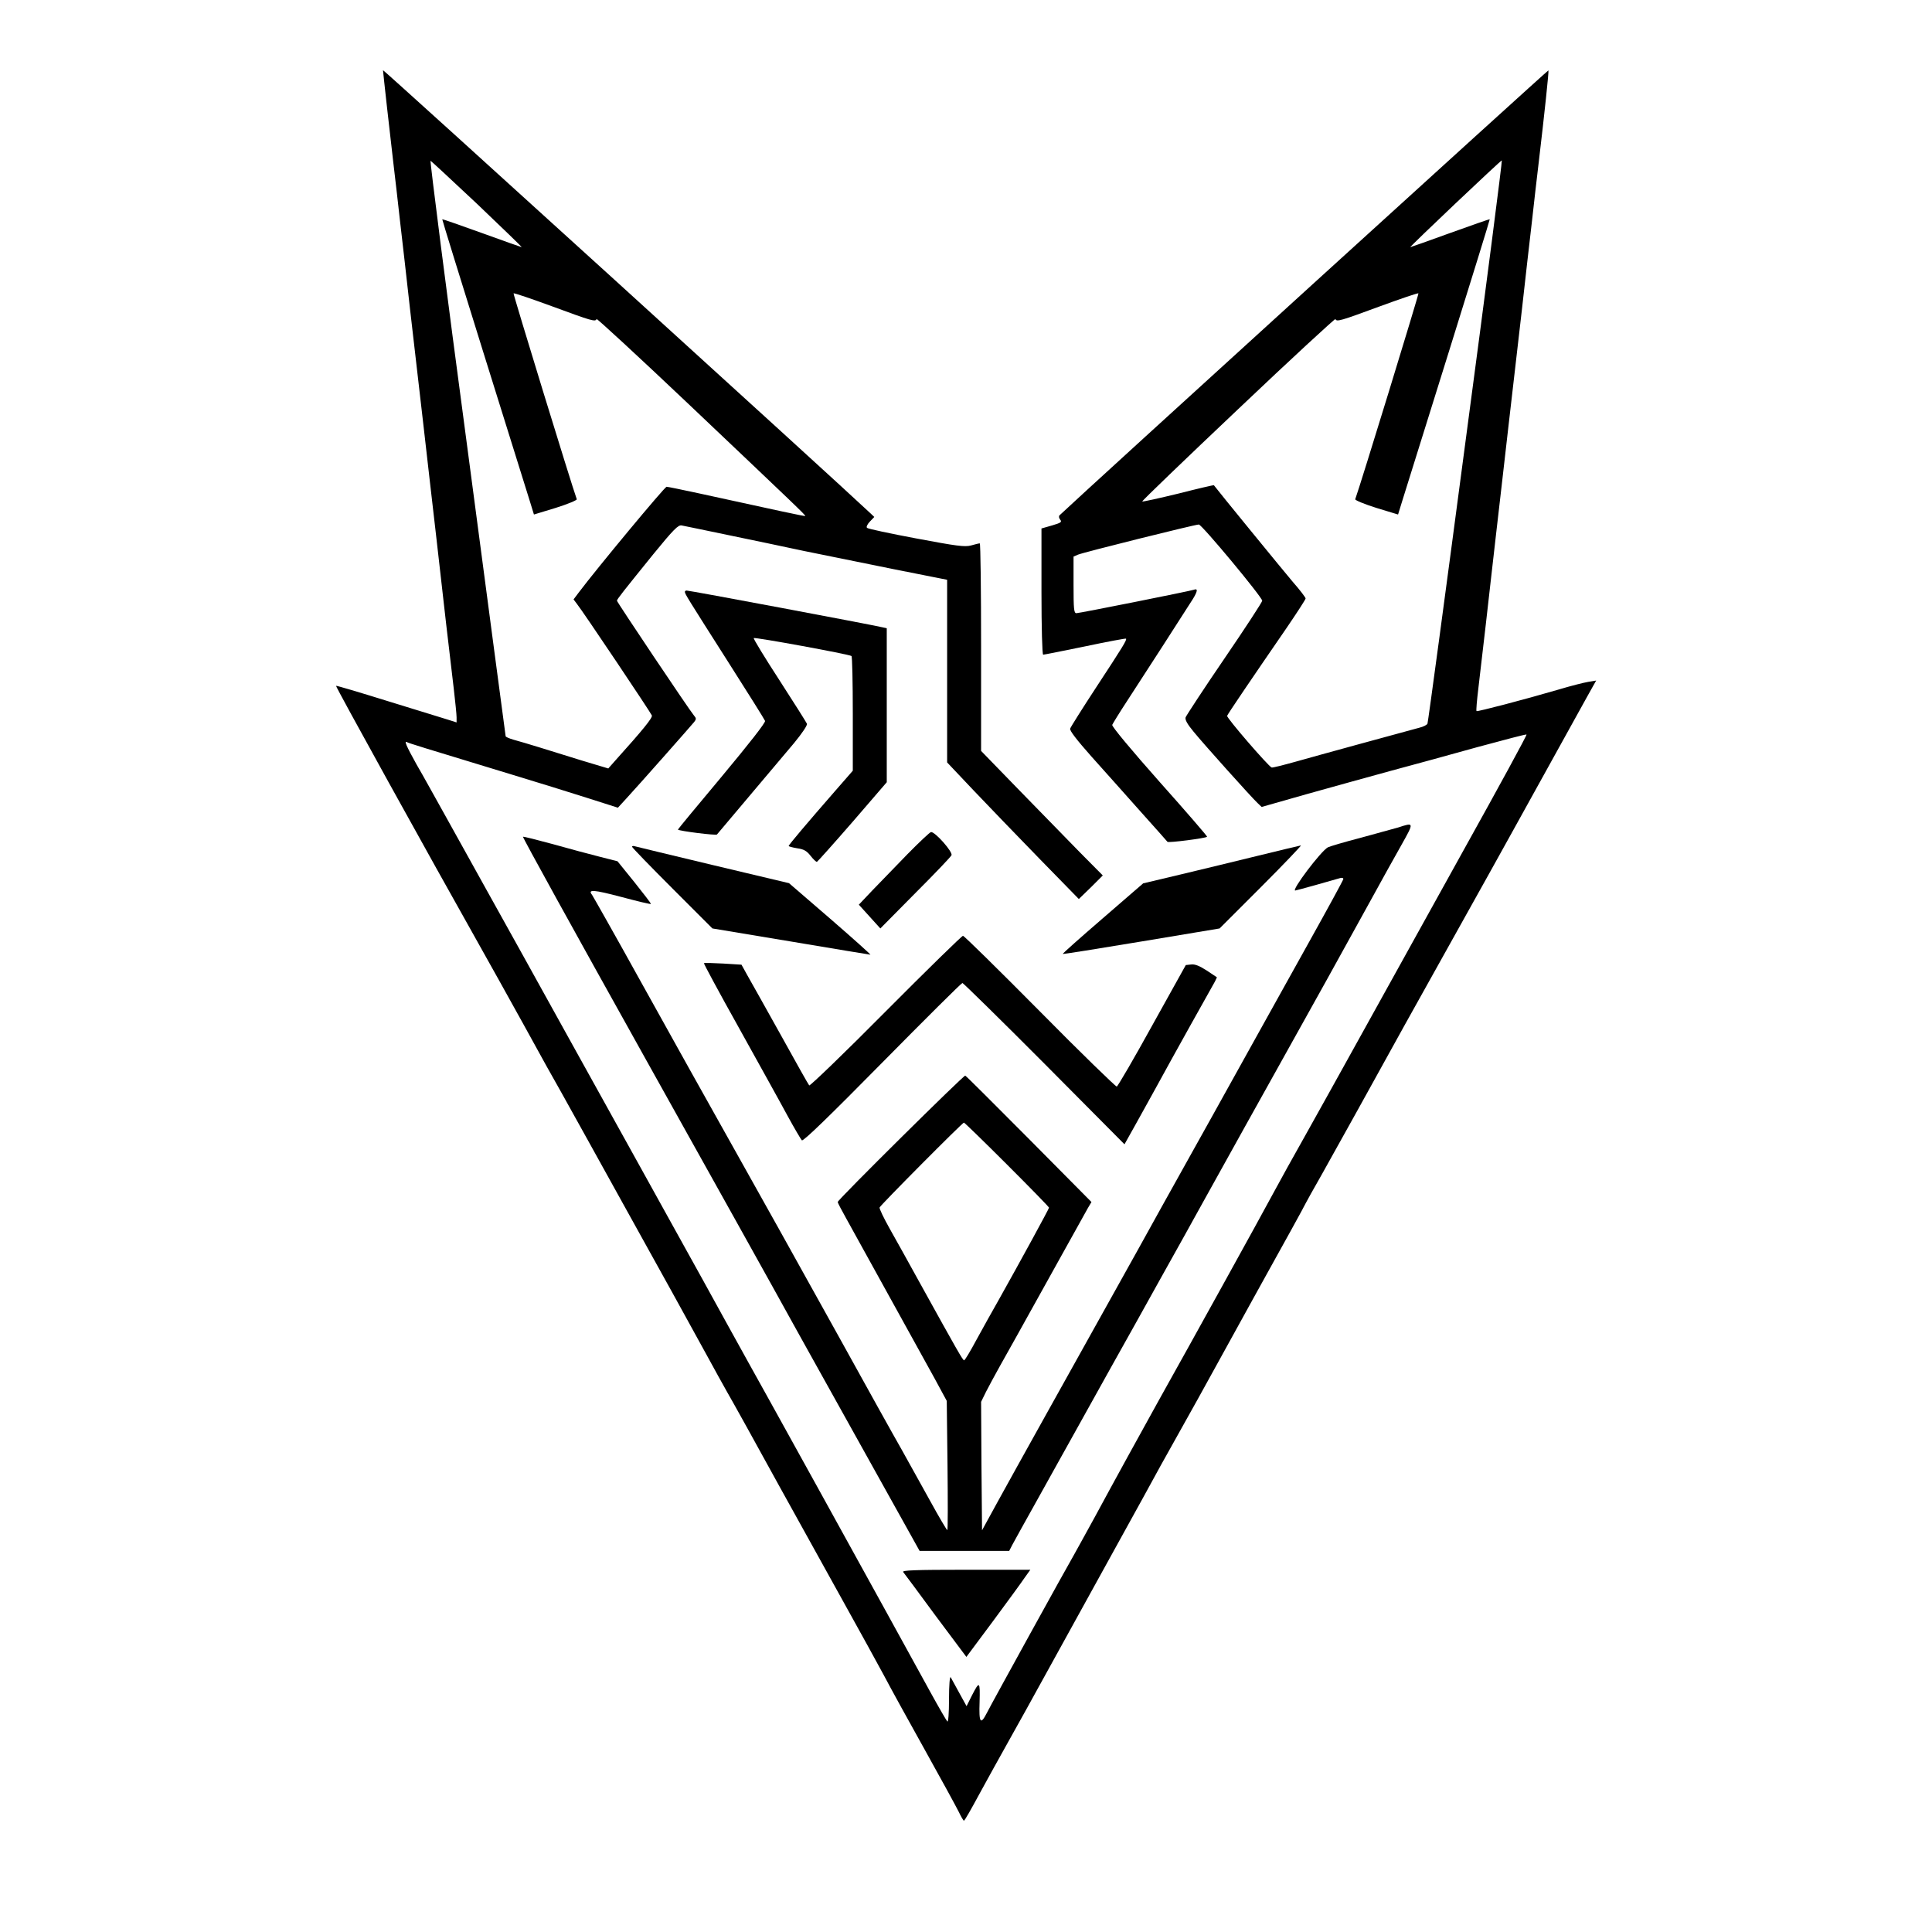
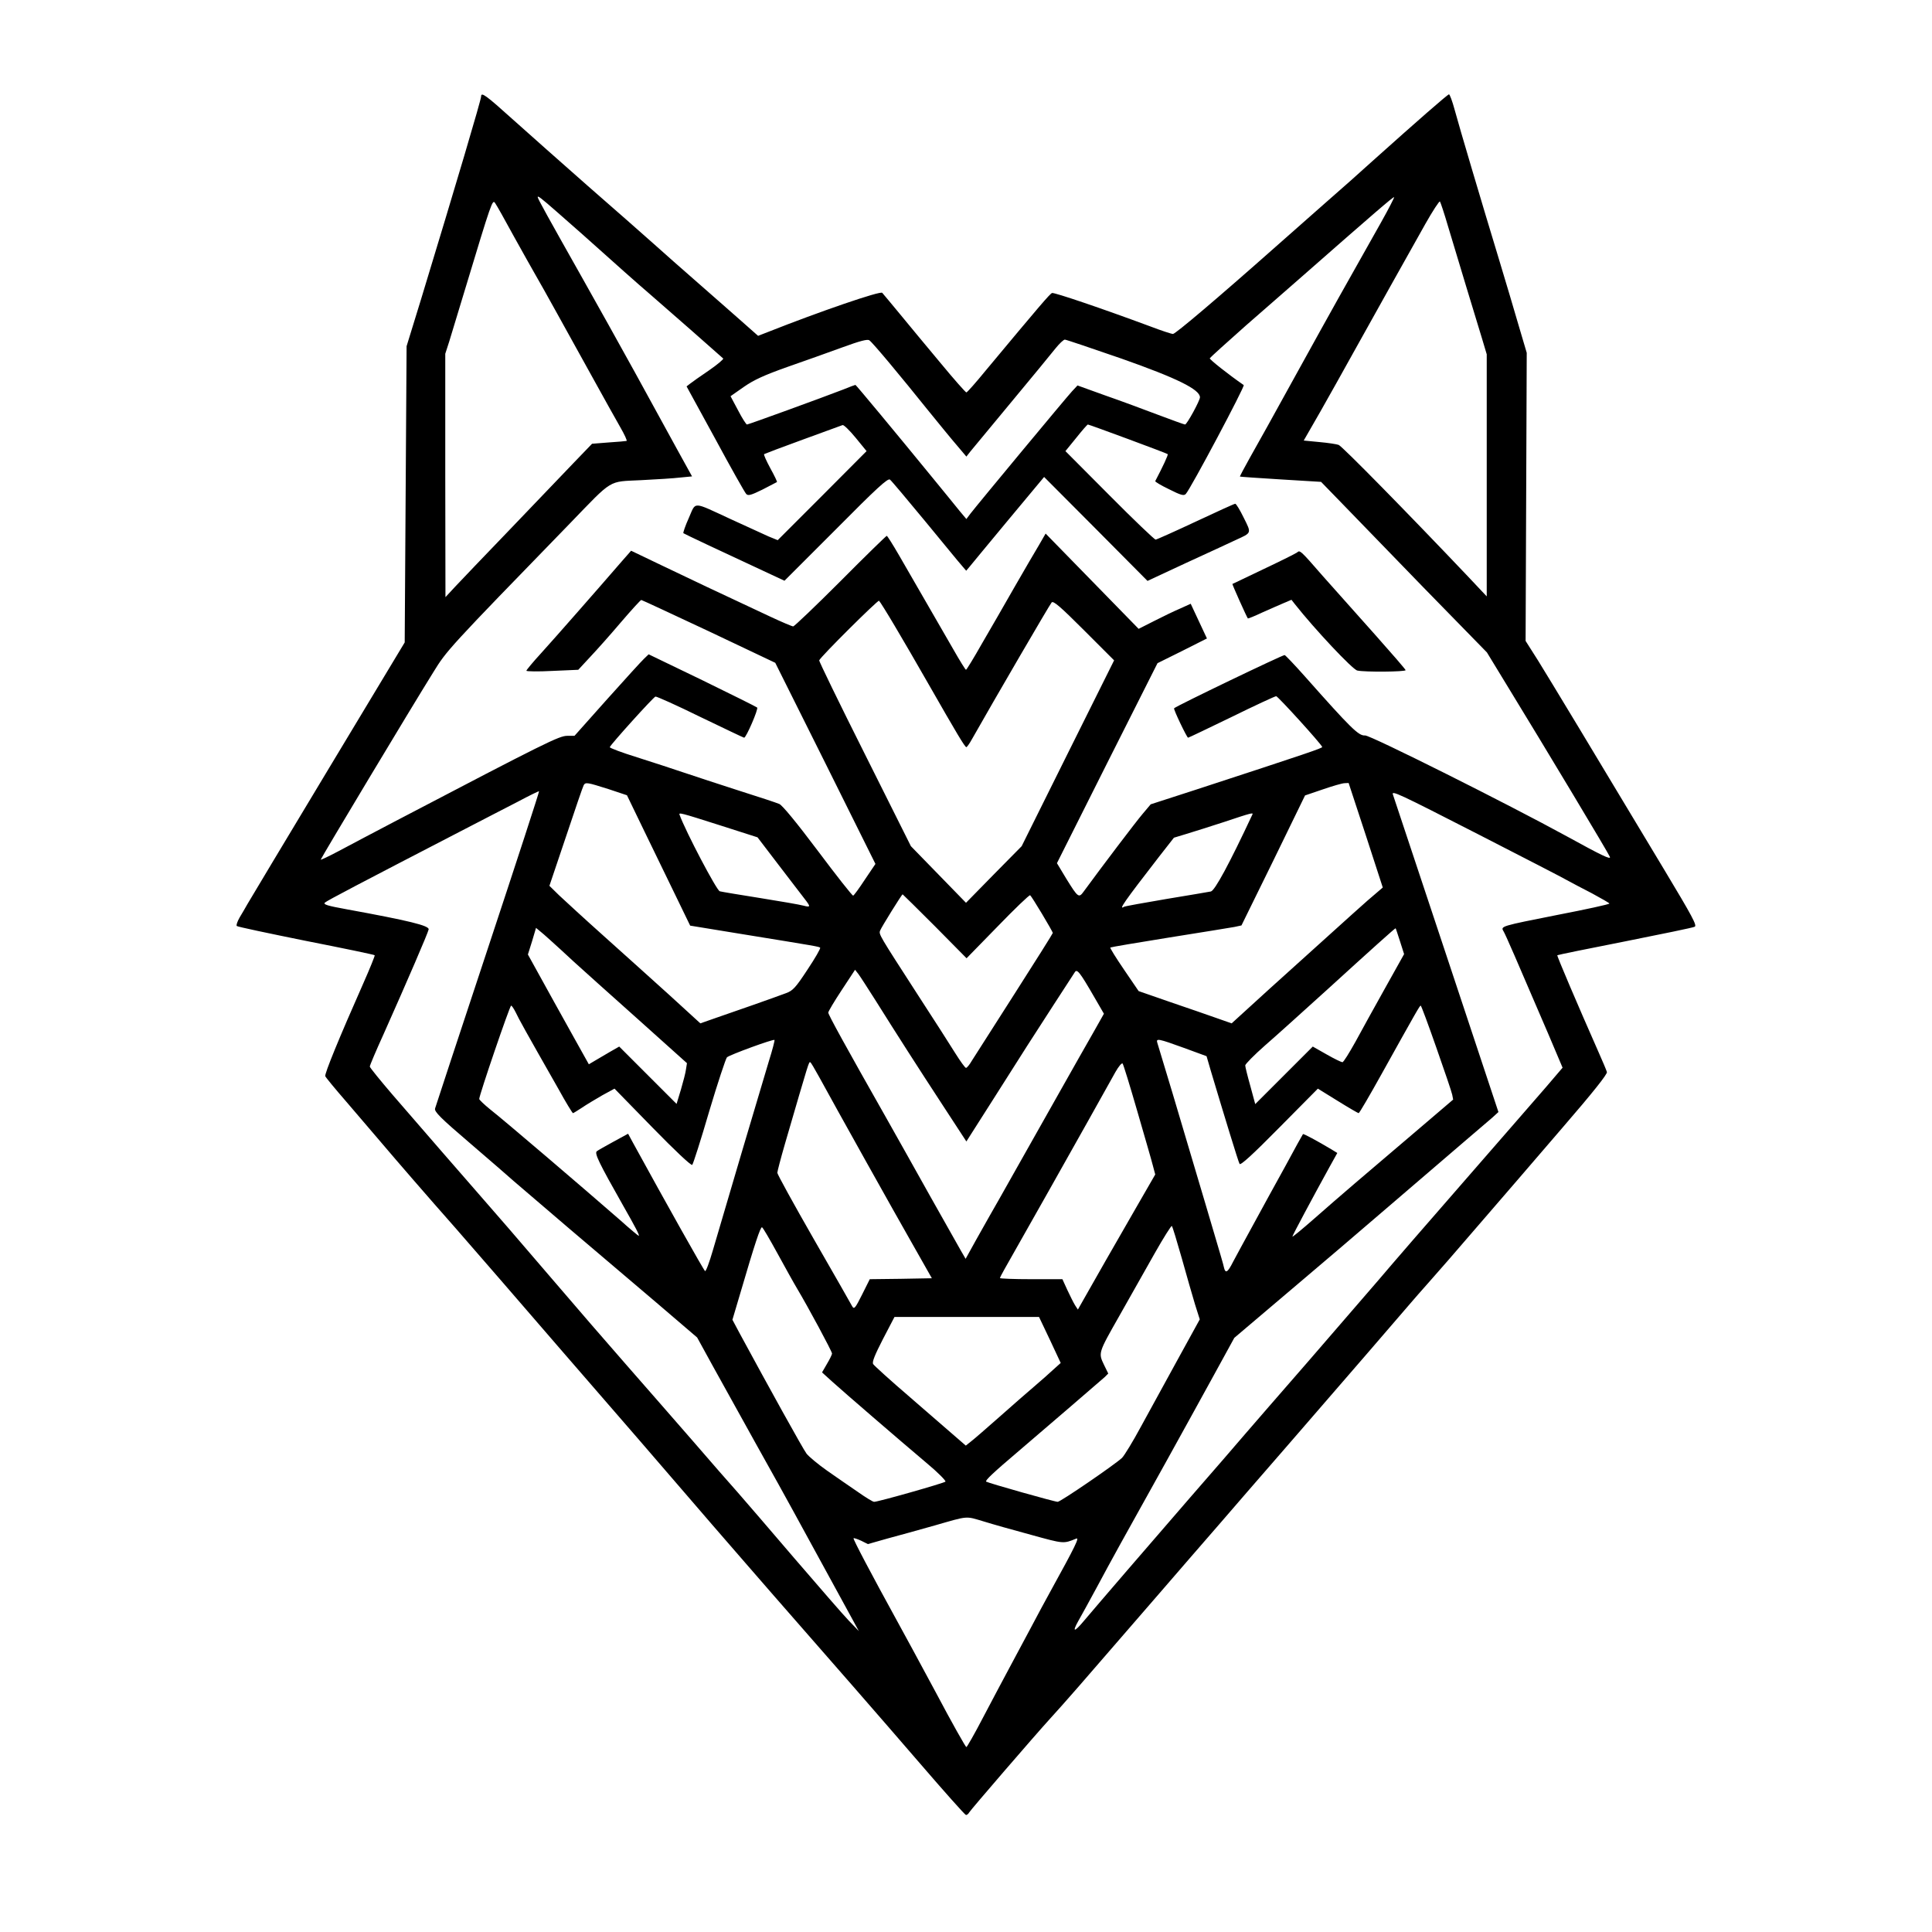
<svg xmlns="http://www.w3.org/2000/svg" version="1.0" width="1024pt" height="1024pt" viewBox="0 0 1024 1024" preserveAspectRatio="xMidYMid meet">
  <g transform="translate(0,1024) scale(0.1,-0.1)" fill="#000000" stroke="none">
-     <path d="M2030 9868 c0 -9 39 -358 55 -493 9 -71 24 -209 35 -305 11 -96 36 -310 54 -475 19 -165 51 -442 71 -615 20 -173 49 -432 66 -575 16 -143 41 -357 54 -475 14 -118 32 -271 40 -340 8 -69 15 -137 15 -152 l0 -27 -47 15 c-27 8 -169 52 -318 98 -148 46 -272 83 -274 81 -3 -4 489 -894 774 -1400 34 -60 133 -238 220 -395 86 -157 176 -319 200 -360 23 -41 91 -163 150 -270 59 -107 152 -274 205 -370 146 -262 349 -630 420 -760 34 -63 82 -149 105 -190 24 -41 150 -268 280 -505 131 -236 294 -531 363 -655 69 -124 153 -277 187 -340 33 -63 131 -241 217 -395 86 -154 166 -301 179 -327 13 -27 25 -48 28 -48 4 0 39 62 80 138 41 75 111 202 156 282 45 80 137 246 205 370 68 124 191 347 273 495 82 149 190 344 240 435 49 91 129 235 177 320 48 85 163 292 255 460 92 168 212 384 265 480 54 96 116 210 139 252 22 43 71 131 109 197 97 174 251 450 436 786 46 83 170 305 276 495 106 190 239 428 295 530 128 232 337 608 398 719 l47 84 -42 -7 c-24 -4 -95 -22 -158 -41 -181 -53 -430 -118 -434 -114 -3 2 2 58 10 124 8 66 25 217 39 335 13 118 38 332 54 475 17 143 46 402 66 575 20 173 52 450 71 615 18 165 43 379 54 475 11 96 26 234 35 305 31 261 55 488 52 492 -3 2 -2466 -2239 -2591 -2358 -5 -5 -4 -14 3 -23 11 -13 4 -17 -43 -31 l-56 -16 0 -335 c0 -191 4 -334 9 -334 5 0 105 20 222 44 118 25 215 43 217 41 6 -6 -17 -43 -156 -255 -74 -113 -137 -213 -140 -222 -3 -11 36 -61 114 -149 66 -73 181 -203 257 -288 77 -86 142 -159 145 -163 6 -6 202 19 210 27 2 2 -111 133 -252 291 -149 168 -254 294 -251 302 3 7 39 66 81 130 76 116 297 459 347 538 25 41 27 57 4 48 -20 -7 -605 -124 -622 -124 -13 0 -15 22 -15 150 l0 150 23 10 c27 12 621 160 641 160 16 0 336 -385 336 -404 0 -7 -90 -145 -200 -306 -110 -161 -202 -302 -206 -312 -4 -13 9 -36 43 -77 59 -72 307 -348 338 -377 l22 -21 239 68 c132 37 331 92 444 123 113 30 320 87 460 126 140 38 258 69 261 67 4 -1 -146 -276 -333 -612 -186 -335 -427 -770 -535 -965 -108 -195 -244 -440 -303 -545 -59 -104 -140 -251 -180 -325 -56 -105 -428 -778 -597 -1080 -72 -129 -257 -466 -340 -620 -53 -96 -103 -188 -113 -205 -28 -47 -435 -785 -459 -833 -34 -67 -43 -54 -39 57 3 111 0 114 -41 34 l-28 -56 -38 69 c-21 38 -42 76 -46 84 -5 8 -9 -42 -9 -114 0 -78 -4 -126 -9 -120 -5 5 -45 74 -89 154 -44 80 -153 278 -242 440 -294 534 -442 801 -588 1065 -80 143 -194 350 -255 460 -60 110 -176 319 -257 465 -81 146 -321 580 -535 965 -213 385 -429 774 -480 865 -50 91 -141 253 -200 360 -60 107 -134 242 -167 298 -55 99 -68 129 -50 118 9 -5 79 -27 537 -166 143 -43 332 -102 420 -130 l160 -51 44 48 c63 68 343 385 360 406 12 15 12 20 -1 35 -22 25 -408 601 -408 608 0 8 33 49 193 247 107 131 132 156 150 152 12 -2 121 -25 242 -50 121 -25 303 -63 405 -85 102 -21 314 -64 473 -96 l287 -57 0 -484 0 -484 139 -147 c77 -81 234 -244 349 -362 l210 -215 64 62 63 63 -121 122 c-66 68 -211 216 -322 330 l-202 208 0 550 c0 302 -3 550 -7 550 -5 0 -25 -5 -46 -11 -33 -9 -77 -3 -290 37 -139 26 -256 51 -261 56 -6 4 0 18 14 33 l24 25 -20 19 c-182 172 -2584 2355 -2584 2349z m500 -710 c132 -126 238 -228 235 -228 -2 0 -98 34 -211 75 -114 41 -208 74 -210 73 -1 -2 97 -318 217 -703 120 -385 230 -737 244 -781 l25 -81 115 35 c64 20 114 41 112 46 -28 77 -338 1088 -335 1091 3 3 96 -29 208 -70 206 -76 226 -82 232 -66 2 4 221 -198 488 -451 565 -536 622 -590 618 -593 -3 -2 -153 30 -563 120 -88 19 -165 35 -172 35 -10 0 -369 -432 -466 -561 l-27 -36 18 -24 c32 -40 392 -577 397 -591 5 -12 -49 -78 -192 -237 l-39 -44 -140 42 c-76 24 -179 55 -229 71 -49 15 -109 33 -132 39 -24 7 -43 15 -43 19 -1 4 -92 692 -203 1530 -112 837 -199 1521 -195 1520 4 -2 115 -105 248 -230z m5238 -1254 c-108 -818 -199 -1492 -202 -1499 -2 -7 -22 -17 -43 -22 -104 -28 -543 -148 -652 -179 -68 -19 -127 -34 -131 -32 -18 7 -240 264 -236 274 4 11 131 198 314 464 56 82 102 153 102 158 0 5 -30 45 -68 88 -50 59 -404 492 -418 512 -1 2 -86 -18 -188 -44 -103 -25 -189 -44 -192 -42 -2 3 227 223 509 490 281 267 514 481 515 477 6 -16 26 -10 232 66 112 41 205 73 208 70 3 -3 -307 -1014 -335 -1091 -2 -5 48 -26 112 -46 l115 -35 25 81 c14 44 124 396 244 781 120 385 218 701 217 703 -2 1 -96 -32 -210 -73 -113 -41 -209 -75 -211 -75 -7 0 479 460 485 460 3 0 -83 -669 -192 -1486z" />
-     <path d="M3630 7103 c0 -11 14 -33 231 -374 104 -163 191 -302 194 -310 3 -9 -84 -120 -229 -294 -129 -154 -234 -281 -233 -282 8 -8 202 -32 207 -26 7 8 277 329 409 485 42 51 71 94 68 102 -3 7 -69 112 -146 231 -78 120 -139 220 -136 223 5 6 502 -85 518 -95 4 -2 7 -140 7 -306 l0 -302 -96 -110 c-143 -164 -244 -283 -244 -289 0 -2 20 -8 45 -12 36 -5 51 -14 72 -41 14 -18 29 -32 33 -31 4 2 89 97 189 212 l181 210 0 408 0 408 -22 5 c-79 18 -1022 195 -1039 195 -5 0 -9 -3 -9 -7z" />
-     <path d="M7410 5854 c-25 -7 -115 -32 -200 -55 -85 -22 -162 -45 -172 -50 -37 -20 -195 -229 -173 -229 5 0 202 55 238 66 9 3 17 1 17 -5 0 -5 -83 -157 -184 -338 -100 -180 -333 -598 -516 -928 -184 -330 -362 -649 -395 -710 -402 -721 -634 -1137 -739 -1328 l-81 -148 -3 340 -2 341 26 53 c14 28 48 90 74 137 27 47 138 247 248 445 110 198 208 374 218 392 l19 32 -330 333 c-182 183 -334 335 -339 337 -8 3 -676 -658 -676 -670 0 -4 20 -42 44 -85 170 -308 414 -749 469 -849 l65 -120 4 -342 c2 -189 2 -343 -1 -343 -3 0 -44 69 -90 153 -46 83 -114 206 -151 272 -38 66 -193 345 -345 620 -254 458 -380 683 -580 1040 -150 268 -225 401 -463 830 -134 242 -249 445 -254 452 -24 30 7 28 155 -11 86 -23 157 -40 157 -37 0 4 -40 56 -88 116 l-89 110 -94 24 c-52 13 -164 43 -249 67 -85 23 -156 41 -158 39 -3 -3 267 -492 651 -1180 307 -550 659 -1180 816 -1465 81 -146 257 -462 391 -702 l244 -438 238 0 237 0 17 33 c9 17 71 129 137 247 66 118 152 274 192 345 40 72 126 227 192 345 66 118 186 332 265 475 80 143 183 328 228 410 46 83 102 184 125 225 23 41 144 260 270 485 240 430 287 515 480 865 65 118 142 258 172 310 69 123 69 122 -17 94z m-2073 -1786 c123 -123 223 -225 223 -229 0 -6 -159 -297 -264 -484 -34 -60 -89 -158 -121 -217 -32 -60 -61 -108 -65 -108 -7 0 -37 53 -240 420 -53 96 -122 221 -154 277 -32 57 -56 107 -54 113 4 12 439 450 447 450 3 0 106 -100 228 -222z" />
-     <path d="M4810 5713 c-63 -65 -147 -152 -187 -193 l-71 -75 57 -63 57 -63 184 186 c102 102 189 193 193 202 9 16 -85 123 -108 123 -6 0 -62 -53 -125 -117z" />
-     <path d="M3350 5752 c0 -4 96 -103 213 -220 l213 -213 415 -69 c227 -38 418 -70 422 -70 4 0 -91 85 -212 190 l-219 189 -404 96 c-221 53 -409 98 -415 100 -7 2 -13 1 -13 -3z" />
-     <path d="M6670 5705 c-118 -29 -304 -74 -413 -100 l-198 -47 -215 -186 c-118 -102 -213 -186 -211 -188 1 -2 189 28 417 66 l414 69 221 221 c121 121 215 220 210 219 -6 -1 -107 -25 -225 -54z" />
-     <path d="M4695 4880 c-219 -221 -402 -397 -406 -393 -4 4 -72 125 -151 268 -80 143 -159 285 -177 316 l-31 56 -97 6 c-54 3 -99 4 -102 2 -2 -2 81 -156 185 -342 103 -186 219 -394 256 -463 37 -68 73 -129 78 -134 7 -7 146 128 426 412 229 232 420 422 425 422 4 0 200 -192 434 -427 l425 -428 56 100 c31 55 84 152 119 215 34 63 114 207 177 320 63 113 120 215 127 227 l11 23 -54 36 c-37 24 -63 35 -83 32 l-28 -3 -178 -320 c-97 -176 -182 -322 -188 -324 -5 -1 -189 177 -407 398 -219 221 -402 401 -408 401 -6 0 -190 -180 -409 -400z" />
-     <path d="M4787 1908 c6 -7 83 -111 172 -232 l163 -218 140 188 c77 104 153 208 169 232 l30 42 -342 0 c-272 0 -339 -3 -332 -12z" />
+     <path d="M2550 9729 c0 -18 -131 -459 -318 -1074 l-77 -250 -5 -785 -5 -785 -407 -676 c-224 -372 -415 -691 -426 -710 -11 -19 -29 -51 -42 -72 -12 -21 -19 -41 -15 -45 3 -4 169 -39 367 -79 198 -39 362 -73 364 -76 2 -2 -25 -69 -60 -148 -129 -291 -207 -482 -202 -493 2 -6 53 -68 113 -137 59 -69 142 -166 183 -214 84 -99 243 -283 396 -456 55 -63 162 -186 238 -274 194 -225 429 -496 736 -850 85 -99 260 -301 388 -450 129 -148 271 -313 317 -365 311 -355 572 -654 778 -893 131 -152 242 -277 247 -277 5 0 13 6 17 14 9 15 346 406 428 496 28 30 96 107 151 170 123 142 335 386 429 495 39 45 111 128 160 185 50 57 124 143 165 190 41 48 205 237 365 421 282 325 591 683 643 744 14 17 56 64 92 105 37 41 157 179 266 306 110 127 309 358 442 513 166 192 242 288 239 299 -3 10 -23 58 -45 107 -110 249 -221 509 -218 512 2 2 163 35 357 73 195 39 362 73 371 78 14 6 -12 54 -161 302 -375 625 -607 1009 -669 1109 l-66 104 3 763 3 764 -42 142 c-23 79 -70 238 -105 353 -93 306 -209 697 -235 793 -12 45 -26 82 -30 82 -7 0 -166 -139 -406 -354 -55 -50 -167 -150 -250 -222 -82 -72 -201 -177 -264 -233 -307 -272 -530 -461 -543 -461 -8 0 -63 18 -123 41 -256 95 -507 180 -518 176 -12 -5 -65 -67 -350 -409 -53 -65 -100 -118 -104 -118 -4 0 -66 70 -137 156 -72 86 -168 202 -214 258 -46 56 -89 107 -95 114 -11 11 -331 -99 -604 -207 l-54 -21 -87 77 c-48 43 -153 134 -231 203 -79 69 -187 164 -239 211 -53 47 -208 184 -346 304 -137 121 -316 279 -397 352 -142 128 -168 147 -168 122z m404 -614 c67 -58 176 -155 357 -317 47 -42 109 -96 137 -120 27 -24 124 -108 214 -187 89 -79 166 -147 171 -151 4 -3 -30 -32 -75 -63 -46 -31 -91 -63 -101 -71 l-18 -14 152 -278 c83 -154 157 -285 164 -292 10 -11 25 -7 86 23 41 21 75 39 77 40 2 2 -14 35 -35 73 -21 39 -36 72 -33 75 3 2 95 37 205 77 110 40 205 75 211 77 6 2 37 -28 69 -67 l58 -71 -235 -236 -236 -236 -49 20 c-26 12 -116 53 -199 91 -208 96 -184 95 -223 7 -19 -42 -31 -78 -29 -81 5 -4 187 -90 465 -219 l71 -33 273 273 c216 218 275 272 286 263 8 -6 91 -105 186 -220 95 -115 182 -222 195 -236 l23 -27 17 20 c9 12 102 123 206 249 l190 228 274 -275 274 -276 206 96 c114 52 232 107 262 121 85 39 84 34 42 118 -20 41 -40 74 -45 74 -5 0 -99 -43 -210 -95 -111 -52 -207 -95 -212 -95 -6 0 -116 105 -244 234 l-234 235 57 70 c31 39 59 71 62 71 7 0 418 -152 423 -157 4 -3 -26 -67 -66 -143 -2 -3 31 -23 73 -43 63 -32 79 -36 89 -25 25 26 315 572 307 577 -81 56 -182 136 -180 142 2 4 89 83 193 175 105 91 233 204 285 249 394 346 495 433 499 430 2 -2 -30 -64 -71 -137 -188 -333 -257 -456 -443 -793 -109 -198 -222 -402 -252 -454 -29 -52 -52 -95 -51 -97 2 -1 99 -8 216 -15 l214 -13 102 -105 c56 -58 254 -262 439 -453 l338 -346 106 -174 c202 -330 540 -893 546 -910 5 -16 -46 9 -228 109 -314 172 -1043 537 -1070 535 -34 -3 -75 38 -319 313 -54 61 -102 111 -107 113 -7 3 -575 -270 -586 -282 -5 -4 68 -156 74 -156 3 0 107 50 231 110 124 61 230 110 236 110 10 -1 237 -251 244 -269 2 -6 -71 -31 -671 -227 l-238 -77 -43 -51 c-35 -41 -211 -273 -312 -411 -26 -36 -30 -33 -92 67 l-50 83 266 530 267 530 131 65 131 66 -43 92 -43 92 -55 -25 c-31 -13 -93 -43 -138 -66 l-83 -42 -246 252 -247 253 -34 -59 c-19 -32 -78 -132 -130 -223 -52 -91 -130 -227 -174 -302 -43 -76 -81 -138 -84 -138 -3 0 -33 48 -67 108 -61 106 -175 303 -288 499 -33 57 -62 103 -65 103 -3 0 -114 -108 -245 -240 -132 -132 -245 -240 -251 -240 -6 0 -60 23 -120 51 -289 135 -422 198 -574 271 l-165 79 -50 -57 c-128 -148 -357 -409 -427 -486 -43 -47 -78 -89 -78 -93 0 -4 62 -5 138 -1 l137 6 63 68 c35 37 109 120 164 185 55 64 103 117 107 117 3 0 164 -75 358 -166 l352 -167 266 -533 265 -533 -56 -83 c-30 -46 -58 -84 -62 -85 -4 -2 -88 105 -187 237 -112 149 -189 243 -205 249 -14 6 -110 38 -215 71 -104 34 -235 76 -290 95 -55 19 -167 55 -248 81 -81 25 -147 50 -145 54 6 16 231 265 242 268 7 1 114 -47 238 -108 125 -60 229 -110 232 -110 11 0 77 153 69 160 -5 4 -135 69 -291 145 l-284 137 -24 -23 c-14 -13 -102 -110 -197 -216 l-172 -193 -38 0 c-43 0 -110 -33 -907 -450 -118 -62 -257 -135 -307 -162 -51 -27 -93 -47 -93 -44 0 6 481 808 596 992 72 117 77 123 724 789 233 241 201 221 378 230 81 4 175 10 208 14 l62 6 -80 145 c-44 80 -144 262 -222 405 -79 143 -203 366 -276 495 -185 328 -240 427 -240 435 0 9 15 -2 104 -80z m-232 -125 c47 -85 99 -177 115 -205 16 -27 68 -120 115 -205 47 -85 133 -240 191 -345 57 -104 123 -221 145 -260 22 -38 37 -71 33 -72 -3 -1 -46 -5 -94 -8 l-89 -7 -102 -106 c-56 -59 -208 -217 -337 -352 -130 -135 -259 -270 -287 -300 l-51 -55 -1 645 0 645 21 65 c11 36 49 162 85 280 140 463 144 474 158 454 8 -11 52 -89 98 -174z m4953 50 c21 -69 63 -210 95 -315 32 -104 70 -229 84 -276 l26 -87 0 -642 0 -641 -97 103 c-317 334 -670 694 -688 700 -11 4 -57 11 -102 15 l-83 8 89 155 c48 85 124 220 168 300 111 200 301 539 387 692 39 69 74 123 78 120 3 -4 23 -63 43 -132z m-2961 -724 c51 -61 142 -172 201 -246 60 -74 131 -161 158 -192 l49 -58 22 28 c12 15 110 133 217 262 107 129 212 256 233 283 21 26 43 47 50 47 6 0 142 -46 301 -101 292 -103 415 -163 415 -205 0 -17 -69 -144 -79 -144 -4 0 -68 23 -142 51 -74 28 -200 75 -281 103 l-147 53 -29 -31 c-29 -31 -498 -596 -539 -649 l-21 -28 -36 43 c-19 24 -83 102 -141 173 -196 240 -408 495 -411 495 -2 0 -32 -11 -66 -25 -111 -43 -501 -185 -509 -185 -4 0 -26 34 -47 75 l-40 75 70 49 c53 37 107 62 231 106 89 31 221 78 292 104 93 34 134 45 143 37 8 -5 55 -59 106 -120z m28 -1393 c42 -70 121 -207 176 -303 155 -271 196 -340 204 -340 3 0 17 19 30 43 120 212 413 715 422 724 9 10 47 -23 171 -147 l160 -160 -245 -492 -245 -493 -148 -150 -147 -150 -146 150 -146 150 -244 488 c-135 269 -244 493 -242 497 6 18 310 320 317 316 4 -3 41 -62 83 -133z m-1518 -865 l99 -33 87 -180 c48 -99 123 -254 168 -346 l80 -165 263 -43 c413 -67 419 -68 426 -74 3 -4 -27 -56 -67 -116 -63 -96 -78 -112 -114 -125 -58 -22 -286 -102 -377 -133 l-77 -27 -163 149 c-90 81 -247 223 -349 314 -102 91 -208 189 -237 216 l-51 50 88 261 c48 144 90 267 94 273 10 16 19 14 130 -21z m4015 -245 l90 -277 -42 -36 c-40 -33 -93 -81 -556 -499 l-203 -185 -77 27 c-42 15 -152 53 -246 85 l-170 59 -77 113 c-43 63 -76 116 -73 118 2 2 143 26 312 53 169 27 325 52 346 56 l37 8 169 344 168 345 94 32 c52 18 104 33 116 33 l21 1 91 -277z m-4653 -599 c-151 -456 -277 -838 -280 -849 -5 -17 28 -50 186 -185 106 -91 210 -181 232 -201 23 -20 154 -132 291 -249 138 -117 347 -295 465 -395 l215 -184 84 -153 c47 -84 150 -270 229 -413 80 -143 169 -303 197 -355 145 -265 290 -531 317 -580 l30 -55 -53 55 c-29 30 -158 179 -288 330 -129 151 -265 309 -301 350 -37 41 -145 165 -240 275 -96 110 -251 288 -345 395 -94 107 -281 323 -415 480 -134 157 -305 355 -380 440 -135 154 -213 245 -448 516 -67 78 -122 146 -122 151 0 6 33 84 74 174 124 278 234 533 238 553 3 20 -103 46 -437 107 -99 18 -123 25 -113 35 12 11 192 105 723 380 105 54 239 124 300 155 60 32 111 57 112 55 2 -2 -120 -376 -271 -832z m5247 605 c238 -122 450 -231 472 -244 22 -12 82 -44 133 -70 50 -27 92 -51 92 -54 0 -4 -124 -31 -274 -60 -303 -60 -303 -60 -287 -87 11 -18 66 -145 238 -546 l75 -177 -88 -103 c-49 -57 -242 -278 -429 -493 -187 -214 -394 -453 -459 -530 -66 -77 -235 -272 -375 -434 -141 -162 -290 -333 -331 -381 -41 -48 -172 -200 -291 -336 -216 -249 -488 -565 -564 -655 -51 -61 -64 -62 -30 -1 15 26 60 108 100 182 76 142 129 238 367 665 79 143 193 349 252 457 l108 197 112 95 c61 52 177 150 257 218 80 67 289 246 465 397 175 150 359 308 408 350 49 42 105 90 124 106 l34 31 -277 834 c-153 459 -280 841 -282 848 -10 25 28 7 450 -209z m-4018 47 l200 -64 110 -144 c61 -79 122 -160 138 -180 35 -45 34 -48 -5 -38 -18 5 -121 23 -228 40 -107 17 -204 33 -215 36 -16 3 -180 315 -213 405 -6 14 3 12 213 -55z m2823 57 c-122 -261 -199 -403 -220 -408 -12 -2 -119 -21 -237 -40 -118 -20 -218 -38 -223 -41 -32 -20 0 26 185 265 l79 101 66 20 c37 11 128 40 202 64 143 48 154 50 148 39z m-1683 -592 l168 -170 165 169 c90 93 168 168 172 165 8 -5 120 -192 120 -200 0 -3 -91 -148 -203 -323 -111 -174 -213 -334 -226 -354 -12 -21 -26 -38 -31 -38 -5 0 -30 35 -57 78 -26 42 -115 181 -197 307 -208 322 -209 323 -201 343 6 17 115 192 119 192 1 0 78 -76 171 -169z m-2035 -77 c25 -22 79 -72 120 -110 42 -38 194 -175 339 -304 l262 -235 -5 -32 c-2 -18 -15 -67 -27 -108 l-23 -76 -152 152 -152 152 -49 -28 c-26 -15 -62 -36 -80 -47 l-32 -19 -24 43 c-14 24 -86 155 -162 291 l-137 248 22 70 21 71 17 -14 c9 -7 37 -31 62 -54z m4500 -2 l22 -69 -100 -179 c-55 -98 -126 -227 -158 -286 -33 -59 -63 -108 -69 -108 -5 0 -43 18 -83 41 l-74 42 -152 -152 -153 -153 -26 96 c-15 53 -27 102 -27 109 0 7 47 55 105 106 58 50 207 185 333 299 227 207 355 322 359 322 1 0 11 -31 23 -68z m-2781 -312 c116 -185 223 -352 357 -557 l126 -193 142 223 c77 122 159 250 181 285 22 34 85 132 140 217 55 85 105 162 111 171 12 21 26 4 104 -131 l51 -88 -57 -101 c-82 -143 -238 -421 -398 -704 -75 -134 -143 -253 -150 -265 -7 -12 -39 -69 -71 -126 l-57 -103 -25 43 c-14 24 -87 154 -163 289 -75 135 -179 319 -230 410 -220 388 -310 552 -310 563 0 6 32 60 71 119 l71 108 18 -23 c9 -12 49 -74 89 -137z m-1905 -67 c17 -36 45 -87 226 -405 39 -71 74 -128 77 -128 2 0 23 13 46 28 23 16 72 45 108 66 l66 36 202 -207 c117 -120 205 -203 210 -197 5 5 46 133 90 284 45 151 88 280 94 286 14 13 246 98 252 92 2 -2 -11 -53 -30 -113 -37 -122 -246 -827 -297 -1003 -18 -62 -36 -111 -41 -109 -6 2 -209 364 -382 680 l-26 48 -77 -42 c-42 -23 -83 -46 -89 -51 -13 -11 13 -64 137 -283 70 -123 92 -165 85 -165 -2 0 -47 37 -98 83 -196 171 -610 525 -689 587 -31 25 -57 50 -58 55 -1 18 162 495 169 495 4 0 15 -17 25 -37z m4879 -186 c43 -122 81 -234 84 -249 l5 -26 -198 -169 c-280 -238 -402 -342 -536 -460 -65 -57 -118 -101 -118 -97 0 6 113 217 198 371 l40 72 -31 19 c-77 46 -148 84 -151 81 -2 -2 -44 -78 -93 -169 -50 -91 -127 -230 -170 -310 -44 -80 -92 -169 -107 -197 -29 -58 -41 -65 -49 -30 -2 12 -23 83 -45 157 -22 74 -81 275 -132 445 -76 257 -116 391 -176 588 -8 25 6 22 141 -27 l120 -44 23 -79 c70 -234 145 -480 152 -492 5 -9 66 46 211 193 l204 206 105 -65 c58 -36 108 -65 111 -65 4 0 58 93 122 208 187 336 202 362 207 362 3 0 40 -100 83 -223z m-3272 -154 c96 -176 400 -720 496 -888 l102 -180 -164 -3 -165 -2 -41 -82 c-36 -72 -42 -79 -52 -62 -5 10 -97 171 -204 357 -106 185 -193 343 -193 351 0 7 18 76 40 152 133 456 126 434 135 434 2 0 23 -35 46 -77z m1687 -183 c39 -135 77 -265 83 -290 l12 -45 -98 -170 c-108 -187 -236 -411 -282 -493 l-30 -53 -15 23 c-8 13 -26 49 -41 81 l-26 57 -165 0 c-92 0 -166 3 -166 6 0 3 11 24 24 47 131 231 346 612 441 782 65 116 131 234 147 263 17 30 34 50 38 45 4 -4 39 -118 78 -253z m236 -780 c25 -91 57 -200 70 -244 l25 -79 -116 -211 c-64 -116 -151 -276 -195 -356 -43 -80 -89 -155 -101 -167 -37 -35 -326 -233 -341 -233 -16 0 -366 99 -379 107 -8 5 39 49 171 161 137 117 436 374 457 393 l19 19 -22 45 c-31 65 -32 62 81 261 56 99 140 248 187 331 47 83 88 148 91 145 4 -4 27 -81 53 -172z m-2144 28 c40 -73 87 -158 105 -188 58 -97 185 -333 185 -344 0 -5 -12 -30 -27 -55 l-26 -45 54 -49 c63 -57 347 -302 501 -432 59 -49 103 -94 99 -98 -8 -8 -356 -107 -378 -107 -7 0 -46 24 -87 53 -42 28 -114 79 -162 112 -47 33 -96 74 -109 90 -19 25 -202 356 -353 635 l-40 75 43 145 c75 256 106 350 114 345 5 -2 41 -64 81 -137z m1445 -460 l57 -122 -39 -35 c-21 -20 -68 -61 -103 -91 -35 -30 -118 -102 -183 -160 -66 -58 -132 -116 -148 -128 l-30 -24 -52 45 c-29 25 -137 119 -241 209 -104 89 -193 170 -198 178 -7 11 9 49 52 133 l61 117 383 0 383 0 58 -122z m-351 -962 c45 -14 158 -46 251 -71 174 -48 171 -48 239 -20 19 8 -4 -39 -134 -275 -26 -47 -73 -134 -105 -195 -32 -60 -84 -157 -115 -215 -31 -58 -94 -176 -139 -262 -45 -87 -86 -158 -89 -158 -4 0 -77 129 -161 288 -85 158 -178 330 -207 382 -134 244 -234 433 -230 437 2 2 20 -4 40 -13 l36 -18 102 29 c57 15 171 47 253 70 181 52 161 50 259 21z" />
+     <path d="M6875 7312 c-6 -5 -84 -44 -175 -87 -91 -43 -166 -80 -168 -80 -2 -2 76 -176 82 -183 2 -1 37 13 77 32 41 18 92 41 114 50 l40 17 18 -23 c106 -134 306 -347 331 -352 41 -9 256 -7 256 2 0 4 -73 88 -161 187 -89 99 -213 240 -278 312 -120 138 -121 138 -136 125z" />
  </g>
</svg>
